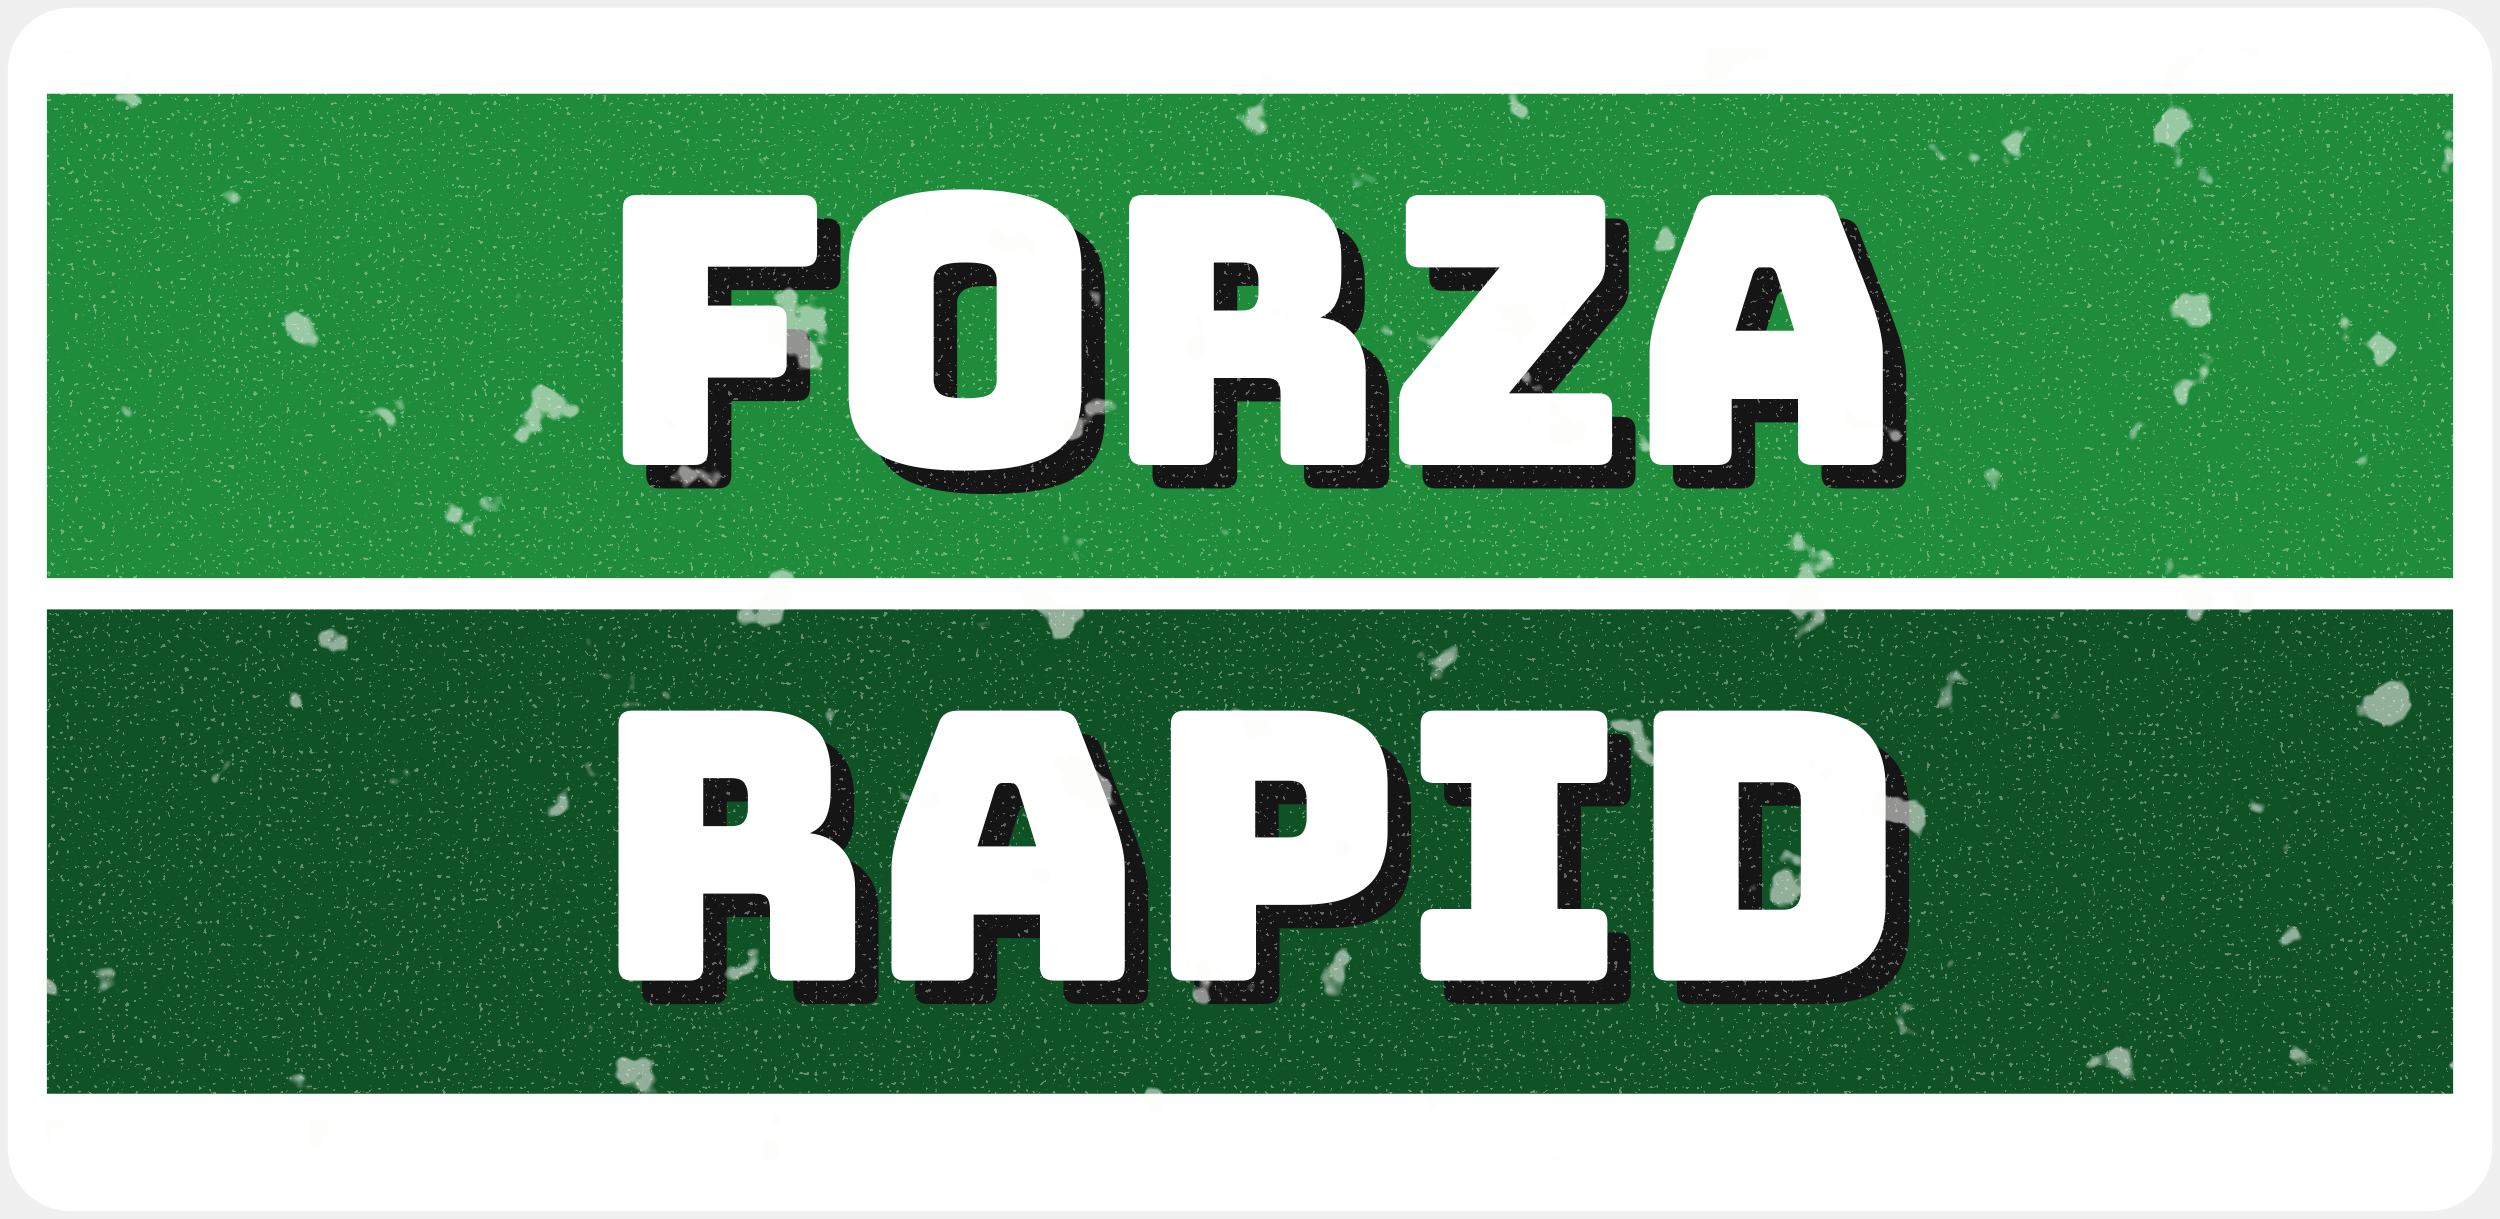
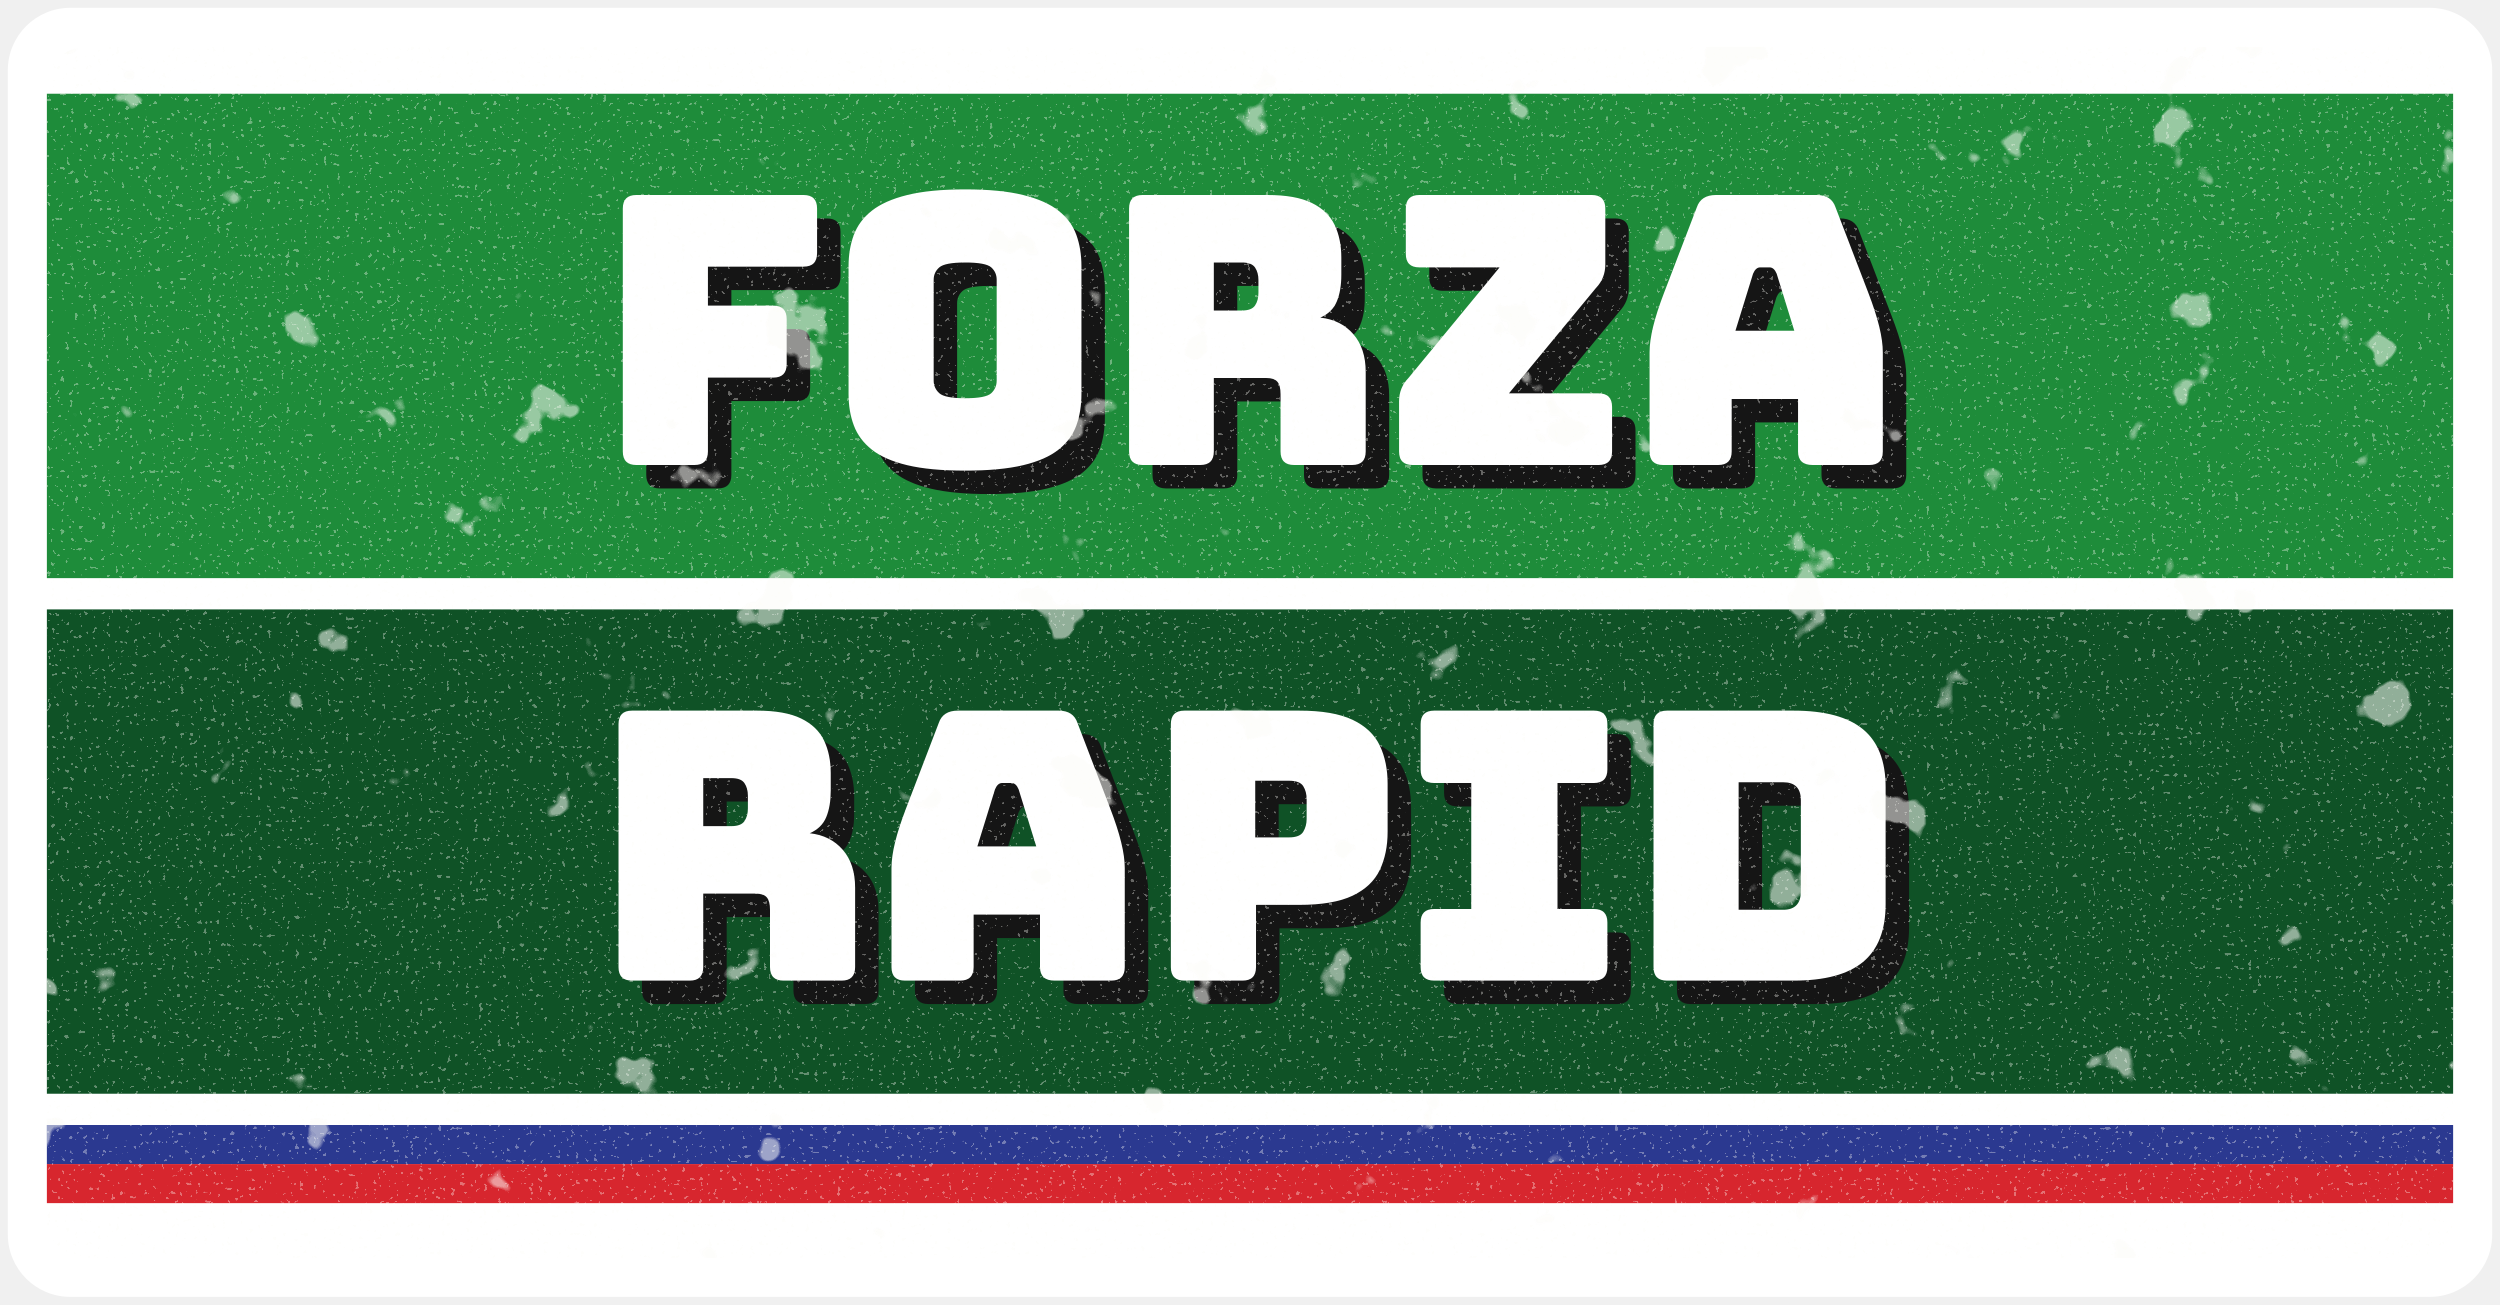
- <svg xmlns="http://www.w3.org/2000/svg" viewBox="0 0 640 312" role="img" aria-label="Forza Rapid">
-   <rect x="2" y="2" width="636" height="308" rx="16" fill="#FFFFFF" />
+ <svg xmlns="http://www.w3.org/2000/svg" viewBox="0 0 640 334" role="img" aria-label="Forza Rapid">
+   <rect x="2" y="2" width="636" height="330" rx="16" fill="#FFFFFF" />
  <clipPath id="cb947894771">
-     <rect x="12" y="12" width="616" height="288" rx="10" />
+     <rect x="12" y="12" width="616" height="310" rx="10" />
  </clipPath>
  <g clip-path="url(#cb947894771)">
-     <rect width="640" height="312" fill="#FFFFFF" />
+     <rect width="640" height="334" fill="#FFFFFF" />
    <rect x="0" y="24" width="640" height="124" fill="#1E8C3A" />
    <path d="M177.78 119.04L177.78 119.04L162.90 119.04Q159.44 119.04 159.44 115.58L159.44 115.58L159.44 53.38Q159.44 49.92 162.90 49.92L162.90 49.92L205.71 49.92Q209.17 49.92 209.17 53.38L209.17 53.38L209.17 64.80Q209.17 68.26 205.71 68.26L205.71 68.26L181.23 68.26L181.23 78.24L197.94 78.24Q201.39 78.24 201.39 81.70L201.39 81.70L201.39 93.22Q201.39 96.67 197.94 96.67L197.94 96.67L181.23 96.67L181.23 115.58Q181.23 119.04 177.78 119.04ZM276.85 68.16L276.85 100.90Q276.85 105.31 275.55 108.91Q274.26 112.51 270.99 115.10Q267.73 117.70 261.92 119.09Q256.11 120.48 247.09 120.48L247.09 120.48Q238.06 120.48 232.26 119.09Q226.45 117.70 223.18 115.10Q219.92 112.51 218.58 108.91Q217.23 105.31 217.23 100.90L217.23 100.90L217.23 68.16Q217.23 63.74 218.58 60.14Q219.92 56.54 223.18 53.95Q226.45 51.36 232.26 49.92Q238.06 48.48 247.09 48.48L247.09 48.48Q256.11 48.48 261.92 49.92Q267.73 51.36 270.99 53.95Q274.26 56.54 275.55 60.14Q276.85 63.74 276.85 68.16L276.85 68.16ZM239.02 71.62L239.02 97.44Q239.02 99.36 240.46 100.66Q241.90 101.95 247.09 101.95L247.09 101.95Q252.37 101.95 253.76 100.66Q255.15 99.36 255.15 97.44L255.15 97.44L255.15 71.62Q255.15 69.70 253.76 68.45Q252.37 67.20 247.09 67.20L247.09 67.20Q241.90 67.20 240.46 68.45Q239.02 69.70 239.02 71.62L239.02 71.62ZM307.28 119.04L307.28 119.04L292.50 119.04Q289.04 119.04 289.04 115.58L289.04 115.58L289.04 53.38Q289.04 49.92 292.50 49.92L292.50 49.92L324.46 49.92Q331.66 49.92 335.79 51.94Q339.92 53.95 341.65 57.55Q343.38 61.15 343.38 65.95L343.38 65.95L343.38 70.37Q343.38 74.40 342.22 77.18Q341.07 79.97 338 81.31L338 81.31Q343.28 81.89 346.45 85.54Q349.62 89.18 349.62 95.23L349.62 95.23L349.62 115.58Q349.62 119.04 346.16 119.04L346.16 119.04L331.28 119.04Q327.82 119.04 327.82 115.58L327.82 115.58L327.82 100.90Q327.82 98.69 327.01 97.73Q326.19 96.77 324.18 96.77L324.18 96.77L310.74 96.77L310.74 115.58Q310.74 119.04 307.28 119.04ZM317.94 67.20L310.74 67.20L310.74 79.49L317.94 79.49Q320.43 79.49 321.30 78.19Q322.16 76.90 322.16 74.98L322.16 74.98L322.16 71.71Q322.16 69.79 321.30 68.50Q320.43 67.20 317.94 67.20L317.94 67.20ZM409.23 119.04L409.23 119.04L361.62 119.04Q358.16 119.04 358.16 115.58L358.16 115.58L358.16 102.72Q358.16 99.26 360.56 96.77L360.56 96.77L383.89 68.45L363.34 68.45Q359.89 68.45 359.89 64.99L359.89 64.99L359.89 53.38Q359.89 49.92 363.34 49.92L363.34 49.92L407.50 49.92Q410.96 49.92 410.96 53.38L410.96 53.38L410.96 67.68Q410.96 71.23 408.56 73.73L408.56 73.73L386.29 100.70L409.23 100.70Q412.69 100.70 412.69 104.16L412.69 104.16L412.69 115.58Q412.69 119.04 409.23 119.04ZM443.31 102.14L443.31 115.58Q443.31 119.04 439.86 119.04L439.86 119.04L425.74 119.04Q422.29 119.04 422.29 115.58L422.29 115.58L422.29 90.24Q422.29 87.36 423.20 83.62Q424.11 79.87 426.03 74.88L426.03 74.88L434.38 53.09Q435.44 49.92 439.28 49.92L439.28 49.92L465.10 49.92Q468.85 49.92 469.90 53.09L469.90 53.09L478.26 74.88Q480.18 79.87 481.09 83.62Q482.00 87.36 482.00 90.24L482.00 90.24L482.00 115.58Q482.00 119.04 478.54 119.04L478.54 119.04L464.05 119.04Q460.30 119.04 460.30 115.58L460.30 115.58L460.30 102.14L443.31 102.14ZM448.78 70.08L448.78 70.08L444.27 84.67L459.34 84.67L454.83 70.08Q454.16 68.45 453.01 68.45L453.01 68.45L450.61 68.45Q449.46 68.45 448.78 70.08Z" fill="#151515" transform="translate(6 6)" />
    <path d="M177.78 119.04L177.78 119.04L162.90 119.04Q159.44 119.04 159.44 115.58L159.44 115.58L159.44 53.38Q159.44 49.92 162.90 49.92L162.90 49.92L205.71 49.92Q209.17 49.92 209.17 53.38L209.17 53.38L209.17 64.80Q209.17 68.26 205.71 68.26L205.71 68.26L181.23 68.26L181.23 78.24L197.94 78.24Q201.39 78.24 201.39 81.70L201.39 81.70L201.39 93.22Q201.39 96.67 197.94 96.67L197.94 96.67L181.23 96.67L181.23 115.58Q181.23 119.04 177.78 119.04ZM276.85 68.16L276.85 100.90Q276.85 105.31 275.55 108.91Q274.26 112.51 270.99 115.10Q267.73 117.70 261.92 119.09Q256.11 120.48 247.09 120.48L247.09 120.48Q238.06 120.48 232.26 119.09Q226.45 117.70 223.18 115.10Q219.92 112.51 218.58 108.91Q217.23 105.31 217.23 100.90L217.23 100.90L217.23 68.16Q217.23 63.74 218.58 60.14Q219.92 56.54 223.18 53.95Q226.45 51.36 232.26 49.92Q238.06 48.48 247.09 48.48L247.09 48.48Q256.11 48.48 261.92 49.92Q267.73 51.36 270.99 53.95Q274.26 56.54 275.55 60.14Q276.85 63.74 276.85 68.16L276.85 68.16ZM239.02 71.62L239.02 97.44Q239.02 99.36 240.46 100.66Q241.90 101.95 247.09 101.95L247.09 101.95Q252.37 101.95 253.76 100.66Q255.15 99.36 255.15 97.44L255.15 97.44L255.15 71.62Q255.15 69.70 253.76 68.45Q252.37 67.20 247.09 67.20L247.09 67.20Q241.90 67.20 240.46 68.45Q239.02 69.70 239.02 71.62L239.02 71.62ZM307.28 119.04L307.28 119.04L292.50 119.04Q289.04 119.04 289.04 115.58L289.04 115.58L289.04 53.38Q289.04 49.92 292.50 49.92L292.50 49.92L324.46 49.92Q331.66 49.92 335.79 51.94Q339.92 53.95 341.65 57.55Q343.38 61.15 343.38 65.95L343.38 65.95L343.38 70.37Q343.38 74.40 342.22 77.18Q341.07 79.97 338 81.31L338 81.31Q343.28 81.89 346.45 85.54Q349.62 89.18 349.62 95.23L349.62 95.23L349.62 115.58Q349.62 119.04 346.16 119.04L346.16 119.04L331.28 119.04Q327.82 119.04 327.82 115.58L327.82 115.58L327.82 100.90Q327.82 98.69 327.01 97.73Q326.19 96.77 324.18 96.77L324.18 96.77L310.74 96.77L310.74 115.58Q310.74 119.04 307.28 119.04ZM317.94 67.20L310.74 67.20L310.74 79.49L317.94 79.49Q320.43 79.49 321.30 78.19Q322.16 76.90 322.16 74.98L322.16 74.98L322.16 71.71Q322.16 69.79 321.30 68.50Q320.43 67.20 317.94 67.20L317.94 67.20ZM409.23 119.04L409.23 119.04L361.62 119.04Q358.16 119.04 358.16 115.58L358.16 115.58L358.16 102.72Q358.16 99.26 360.56 96.77L360.56 96.77L383.89 68.45L363.34 68.45Q359.89 68.45 359.89 64.99L359.89 64.99L359.89 53.38Q359.89 49.92 363.34 49.92L363.34 49.92L407.50 49.92Q410.96 49.92 410.96 53.38L410.96 53.38L410.96 67.68Q410.96 71.23 408.56 73.73L408.56 73.73L386.29 100.70L409.23 100.70Q412.69 100.70 412.69 104.16L412.69 104.16L412.69 115.58Q412.69 119.04 409.23 119.04ZM443.31 102.14L443.31 115.58Q443.31 119.04 439.86 119.04L439.86 119.04L425.74 119.04Q422.29 119.04 422.29 115.58L422.29 115.58L422.29 90.24Q422.29 87.36 423.20 83.62Q424.11 79.87 426.03 74.88L426.03 74.88L434.38 53.09Q435.44 49.92 439.28 49.92L439.28 49.92L465.10 49.92Q468.85 49.92 469.90 53.09L469.90 53.09L478.26 74.88Q480.18 79.87 481.09 83.62Q482.00 87.36 482.00 90.24L482.00 90.24L482.00 115.58Q482.00 119.04 478.54 119.04L478.54 119.04L464.05 119.04Q460.30 119.04 460.30 115.58L460.30 115.58L460.30 102.14L443.31 102.14ZM448.78 70.08L448.78 70.08L444.27 84.67L459.34 84.67L454.83 70.08Q454.16 68.45 453.01 68.45L453.01 68.45L450.61 68.45Q449.46 68.45 448.78 70.08Z" fill="#FFFFFF" />
    <rect x="0" y="156" width="640" height="124" fill="#0F5226" />
    <path d="M176.58 251.04L176.58 251.04L161.79 251.04Q158.34 251.04 158.34 247.58L158.34 247.58L158.34 185.38Q158.34 181.92 161.79 181.92L161.79 181.92L193.76 181.92Q200.96 181.92 205.09 183.94Q209.22 185.95 210.94 189.55Q212.67 193.15 212.67 197.95L212.67 197.95L212.67 202.37Q212.67 206.40 211.52 209.18Q210.37 211.97 207.30 213.31L207.30 213.31Q212.58 213.89 215.74 217.54Q218.91 221.18 218.91 227.23L218.91 227.23L218.91 247.58Q218.91 251.04 215.46 251.04L215.46 251.04L200.58 251.04Q197.12 251.04 197.12 247.58L197.12 247.58L197.12 232.90Q197.12 230.69 196.30 229.73Q195.49 228.77 193.47 228.77L193.47 228.77L180.03 228.77L180.03 247.58Q180.03 251.04 176.58 251.04ZM187.23 199.20L180.03 199.20L180.03 211.49L187.23 211.49Q189.73 211.49 190.59 210.19Q191.46 208.90 191.46 206.98L191.46 206.98L191.46 203.71Q191.46 201.79 190.59 200.50Q189.73 199.20 187.23 199.20L187.23 199.20ZM249.25 234.14L249.25 247.58Q249.25 251.04 245.79 251.04L245.79 251.04L231.68 251.04Q228.22 251.04 228.22 247.58L228.22 247.58L228.22 222.24Q228.22 219.36 229.14 215.62Q230.05 211.87 231.97 206.88L231.97 206.88L240.32 185.09Q241.38 181.92 245.22 181.92L245.22 181.92L271.04 181.92Q274.78 181.92 275.84 185.09L275.84 185.09L284.19 206.88Q286.11 211.87 287.02 215.62Q287.94 219.36 287.94 222.24L287.94 222.24L287.94 247.58Q287.94 251.04 284.48 251.04L284.48 251.04L269.98 251.04Q266.24 251.04 266.24 247.58L266.24 247.58L266.24 234.14L249.25 234.14ZM254.72 202.08L254.72 202.08L250.21 216.67L265.28 216.67L260.77 202.08Q260.10 200.45 258.94 200.45L258.94 200.45L256.54 200.45Q255.39 200.45 254.72 202.08ZM318.08 251.04L318.08 251.04L303.20 251.04Q299.74 251.04 299.74 247.58L299.74 247.58L299.74 185.38Q299.74 181.92 303.20 181.92L303.20 181.92L332.58 181.92Q341.31 181.92 346.26 184.27Q351.20 186.62 353.22 190.85Q355.23 195.07 355.23 200.64L355.23 200.64L355.23 212.93Q355.23 218.50 353.22 222.72Q351.20 226.94 346.26 229.30Q341.31 231.65 332.58 231.65L332.58 231.65L321.54 231.65L321.54 247.58Q321.54 251.04 318.08 251.04ZM329.98 199.87L321.34 199.87L321.34 214.37L329.98 214.37Q332.77 214.37 333.63 212.93Q334.50 211.49 334.50 209.66L334.50 209.66L334.50 204.58Q334.50 202.66 333.63 201.26Q332.77 199.87 329.98 199.87L329.98 199.87ZM408.03 251.04L367.14 251.04Q363.68 251.04 363.68 247.58L363.68 247.58L363.68 236.16Q363.68 232.70 367.14 232.70L367.14 232.70L376.64 232.70L376.64 200.45L367.14 200.45Q363.68 200.45 363.68 196.99L363.68 196.99L363.68 185.38Q363.68 181.92 367.14 181.92L367.14 181.92L408.03 181.92Q411.49 181.92 411.49 185.38L411.49 185.38L411.49 196.99Q411.49 200.45 408.03 200.45L408.03 200.45L398.72 200.45L398.72 232.70L408.03 232.70Q411.49 232.70 411.49 236.16L411.49 236.16L411.49 247.58Q411.49 251.04 408.03 251.04L408.03 251.04ZM459.10 251.04L459.10 251.04L426.75 251.04Q423.30 251.04 423.30 247.58L423.30 247.58L423.30 185.38Q423.30 181.92 426.75 181.92L426.75 181.92L459.10 181.92Q471.20 181.92 476.96 186.72Q482.72 191.52 482.72 201.50L482.72 201.50L482.72 231.46Q482.72 241.44 476.96 246.24Q471.20 251.04 459.10 251.04ZM456.51 200.26L445.09 200.26L445.09 232.90L456.51 232.90Q461.02 232.90 461.02 228.19L461.02 228.19L461.02 204.86Q461.02 200.26 456.51 200.26L456.51 200.26Z" fill="#151515" transform="translate(6 6)" />
    <path d="M176.58 251.04L176.58 251.04L161.79 251.04Q158.34 251.04 158.34 247.58L158.34 247.58L158.34 185.38Q158.34 181.92 161.79 181.92L161.79 181.92L193.76 181.92Q200.96 181.92 205.09 183.94Q209.22 185.95 210.94 189.55Q212.67 193.15 212.67 197.95L212.67 197.95L212.67 202.37Q212.67 206.40 211.52 209.18Q210.37 211.97 207.30 213.31L207.30 213.31Q212.58 213.89 215.74 217.54Q218.91 221.18 218.91 227.23L218.91 227.23L218.91 247.58Q218.91 251.04 215.46 251.04L215.46 251.04L200.58 251.04Q197.12 251.04 197.12 247.58L197.12 247.58L197.12 232.90Q197.12 230.69 196.30 229.73Q195.49 228.77 193.47 228.77L193.47 228.77L180.03 228.77L180.03 247.58Q180.03 251.04 176.58 251.04ZM187.23 199.20L180.03 199.20L180.03 211.49L187.23 211.49Q189.73 211.49 190.59 210.19Q191.46 208.90 191.46 206.98L191.46 206.98L191.46 203.71Q191.46 201.79 190.59 200.50Q189.73 199.20 187.23 199.20L187.23 199.20ZM249.25 234.14L249.25 247.58Q249.25 251.04 245.79 251.04L245.79 251.04L231.68 251.04Q228.22 251.04 228.22 247.58L228.22 247.58L228.22 222.24Q228.22 219.36 229.14 215.62Q230.05 211.87 231.97 206.88L231.97 206.88L240.32 185.09Q241.38 181.92 245.22 181.92L245.22 181.92L271.04 181.92Q274.78 181.92 275.84 185.09L275.84 185.09L284.19 206.88Q286.11 211.87 287.02 215.62Q287.94 219.36 287.94 222.24L287.94 222.24L287.94 247.58Q287.94 251.04 284.48 251.04L284.48 251.04L269.98 251.04Q266.24 251.04 266.24 247.58L266.24 247.58L266.24 234.14L249.25 234.14ZM254.72 202.08L254.72 202.08L250.21 216.67L265.28 216.67L260.77 202.08Q260.10 200.45 258.94 200.45L258.94 200.45L256.54 200.45Q255.39 200.45 254.72 202.08ZM318.08 251.04L318.08 251.04L303.20 251.04Q299.74 251.04 299.74 247.58L299.74 247.58L299.74 185.38Q299.74 181.92 303.20 181.92L303.20 181.92L332.58 181.92Q341.31 181.92 346.26 184.27Q351.20 186.62 353.22 190.85Q355.23 195.07 355.23 200.64L355.23 200.64L355.23 212.93Q355.23 218.50 353.22 222.72Q351.20 226.94 346.26 229.30Q341.31 231.65 332.58 231.65L332.58 231.65L321.54 231.65L321.54 247.58Q321.54 251.04 318.08 251.04ZM329.98 199.87L321.34 199.87L321.34 214.37L329.98 214.37Q332.77 214.37 333.63 212.93Q334.50 211.49 334.50 209.66L334.50 209.66L334.50 204.58Q334.50 202.66 333.63 201.26Q332.77 199.87 329.98 199.87L329.98 199.87ZM408.03 251.04L367.14 251.04Q363.68 251.04 363.68 247.58L363.68 247.58L363.68 236.16Q363.68 232.70 367.14 232.70L367.14 232.70L376.64 232.70L376.64 200.45L367.14 200.45Q363.68 200.45 363.68 196.99L363.68 196.99L363.68 185.38Q363.68 181.92 367.14 181.92L367.14 181.92L408.03 181.92Q411.49 181.92 411.49 185.38L411.49 185.38L411.49 196.99Q411.49 200.45 408.03 200.45L408.03 200.45L398.72 200.45L398.72 232.70L408.03 232.70Q411.49 232.70 411.49 236.16L411.49 236.16L411.49 247.58Q411.49 251.04 408.03 251.04L408.03 251.04ZM459.10 251.04L459.10 251.04L426.75 251.04Q423.30 251.04 423.30 247.58L423.30 247.58L423.30 185.38Q423.30 181.92 426.75 181.92L426.75 181.92L459.10 181.92Q471.20 181.92 476.96 186.72Q482.72 191.52 482.72 201.50L482.72 201.50L482.72 231.46Q482.72 241.44 476.96 246.24Q471.20 251.04 459.10 251.04ZM456.51 200.26L445.09 200.26L445.09 232.90L456.51 232.90Q461.02 232.90 461.02 228.19L461.02 228.19L461.02 204.86Q461.02 200.26 456.51 200.26L456.51 200.26Z" fill="#FFFFFF" />
+     <rect x="0" y="288" width="640" height="10" fill="#2B3990" />
+     <rect x="0" y="298" width="640" height="10" fill="#D7262E" />
    <defs>
      <filter id="gab947894771" x="0" y="0" width="100%" height="100%">
        <feTurbulence type="fractalNoise" baseFrequency="0.042" numOctaves="4" seed="227" />
        <feColorMatrix type="matrix" values="0 0 0 0 0.97  0 0 0 0 0.96  0 0 0 0 0.93  0 0 0 28 -20.6" />
      </filter>
      <filter id="gbb947894771" x="0" y="0" width="100%" height="100%">
        <feTurbulence type="fractalNoise" baseFrequency="0.85" numOctaves="2" seed="234" />
        <feColorMatrix type="matrix" values="0 0 0 0 0.97  0 0 0 0 0.96  0 0 0 0 0.93  0 0 0 30 -20.6" />
      </filter>
    </defs>
-     <rect width="640" height="312" filter="url(#gab947894771)" opacity=".55" />
-     <rect width="640" height="312" filter="url(#gbb947894771)" opacity=".35" />
+     <rect width="640" height="334" filter="url(#gab947894771)" opacity=".55" />
+     <rect width="640" height="334" filter="url(#gbb947894771)" opacity=".35" />
  </g>
</svg>
